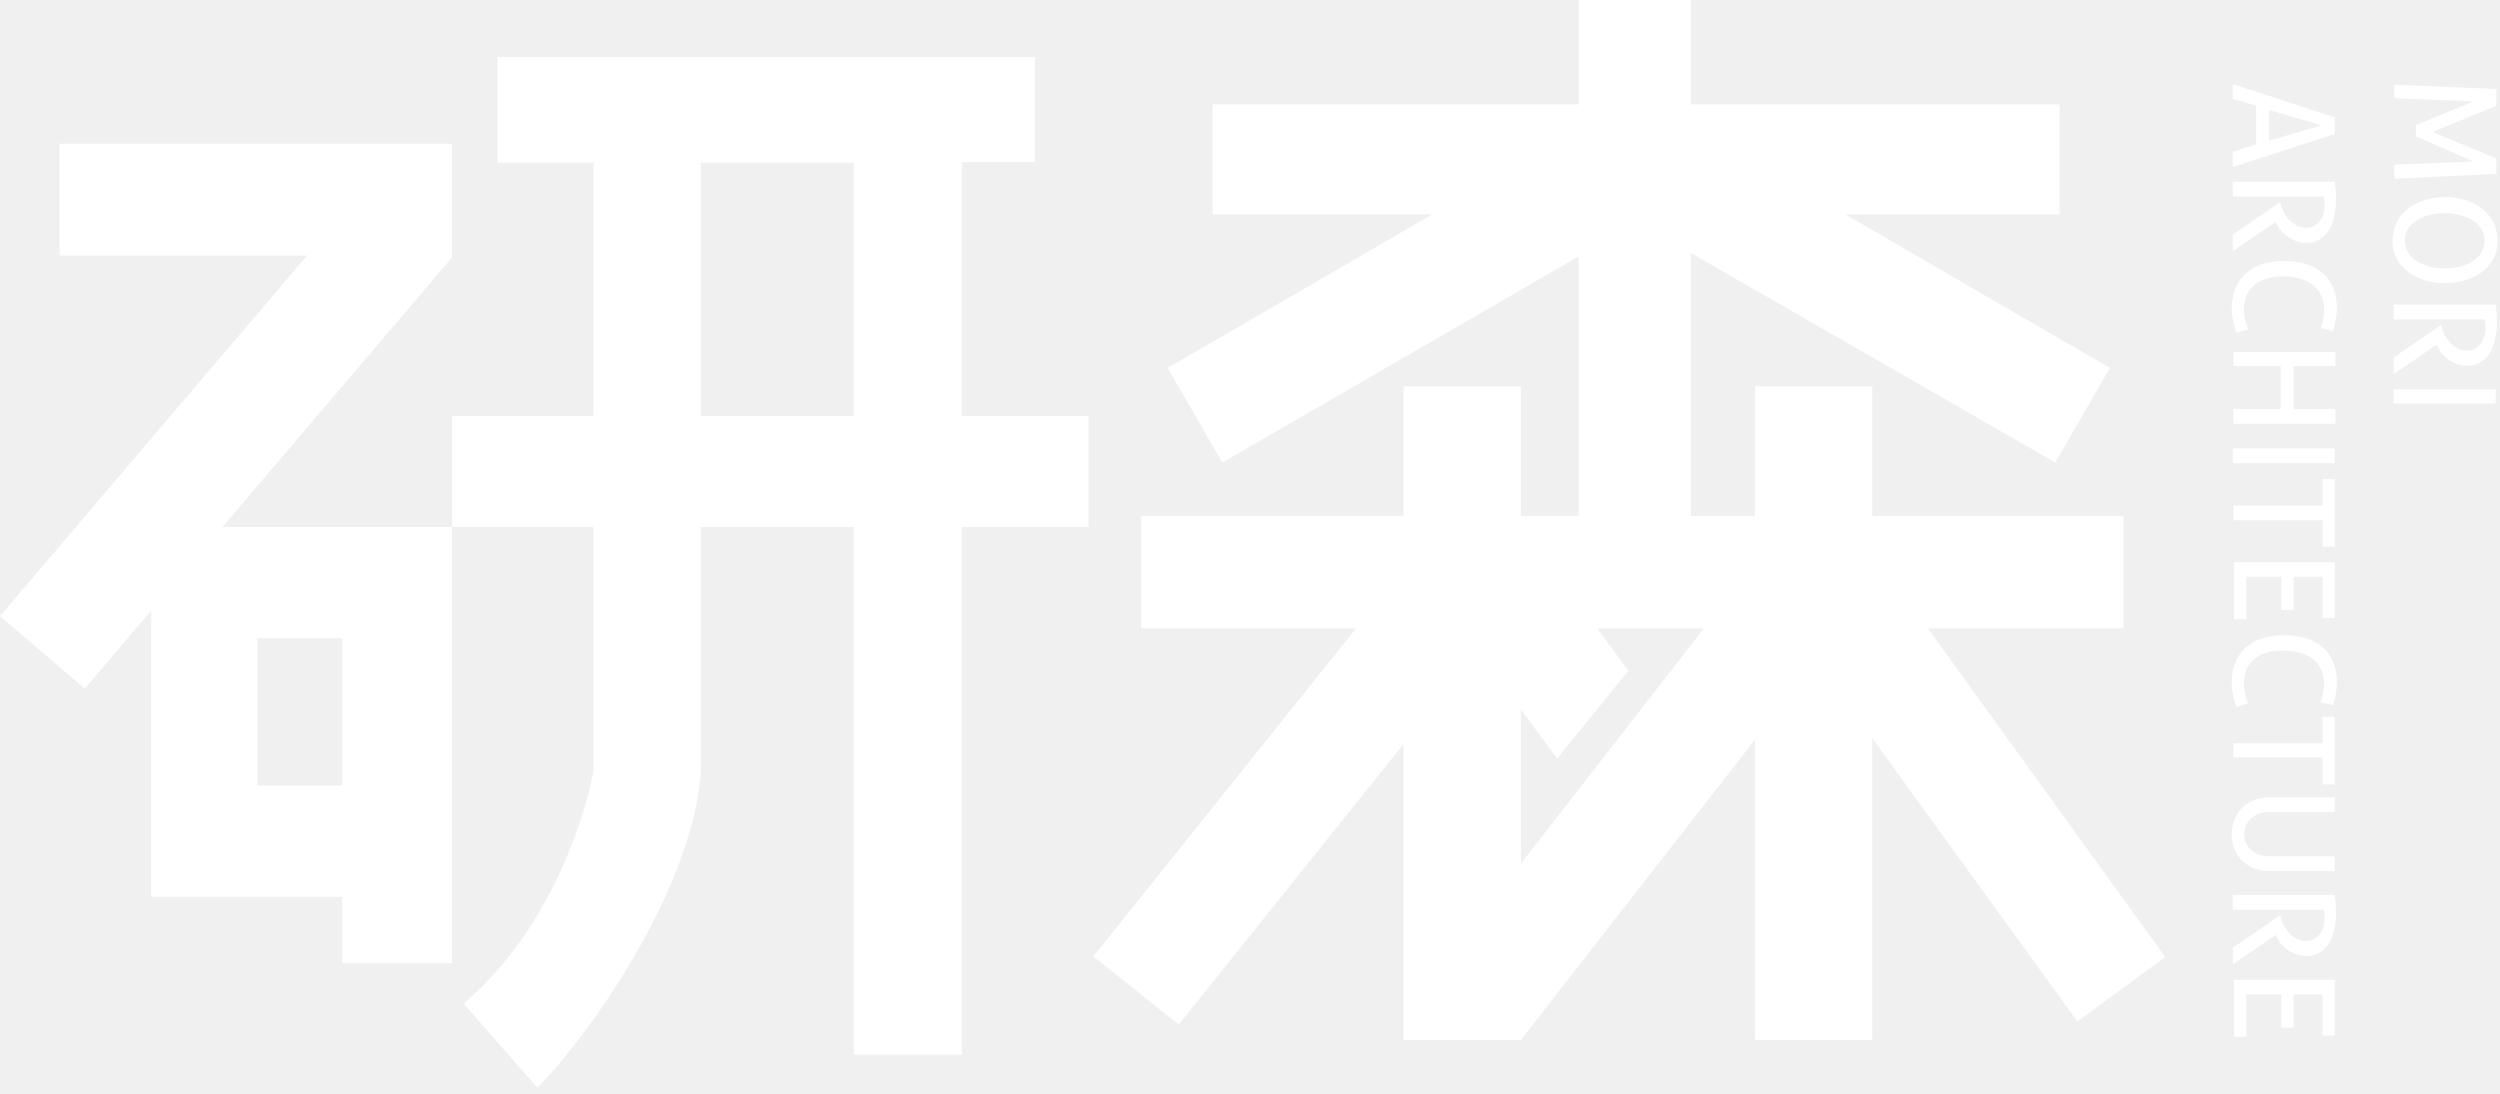
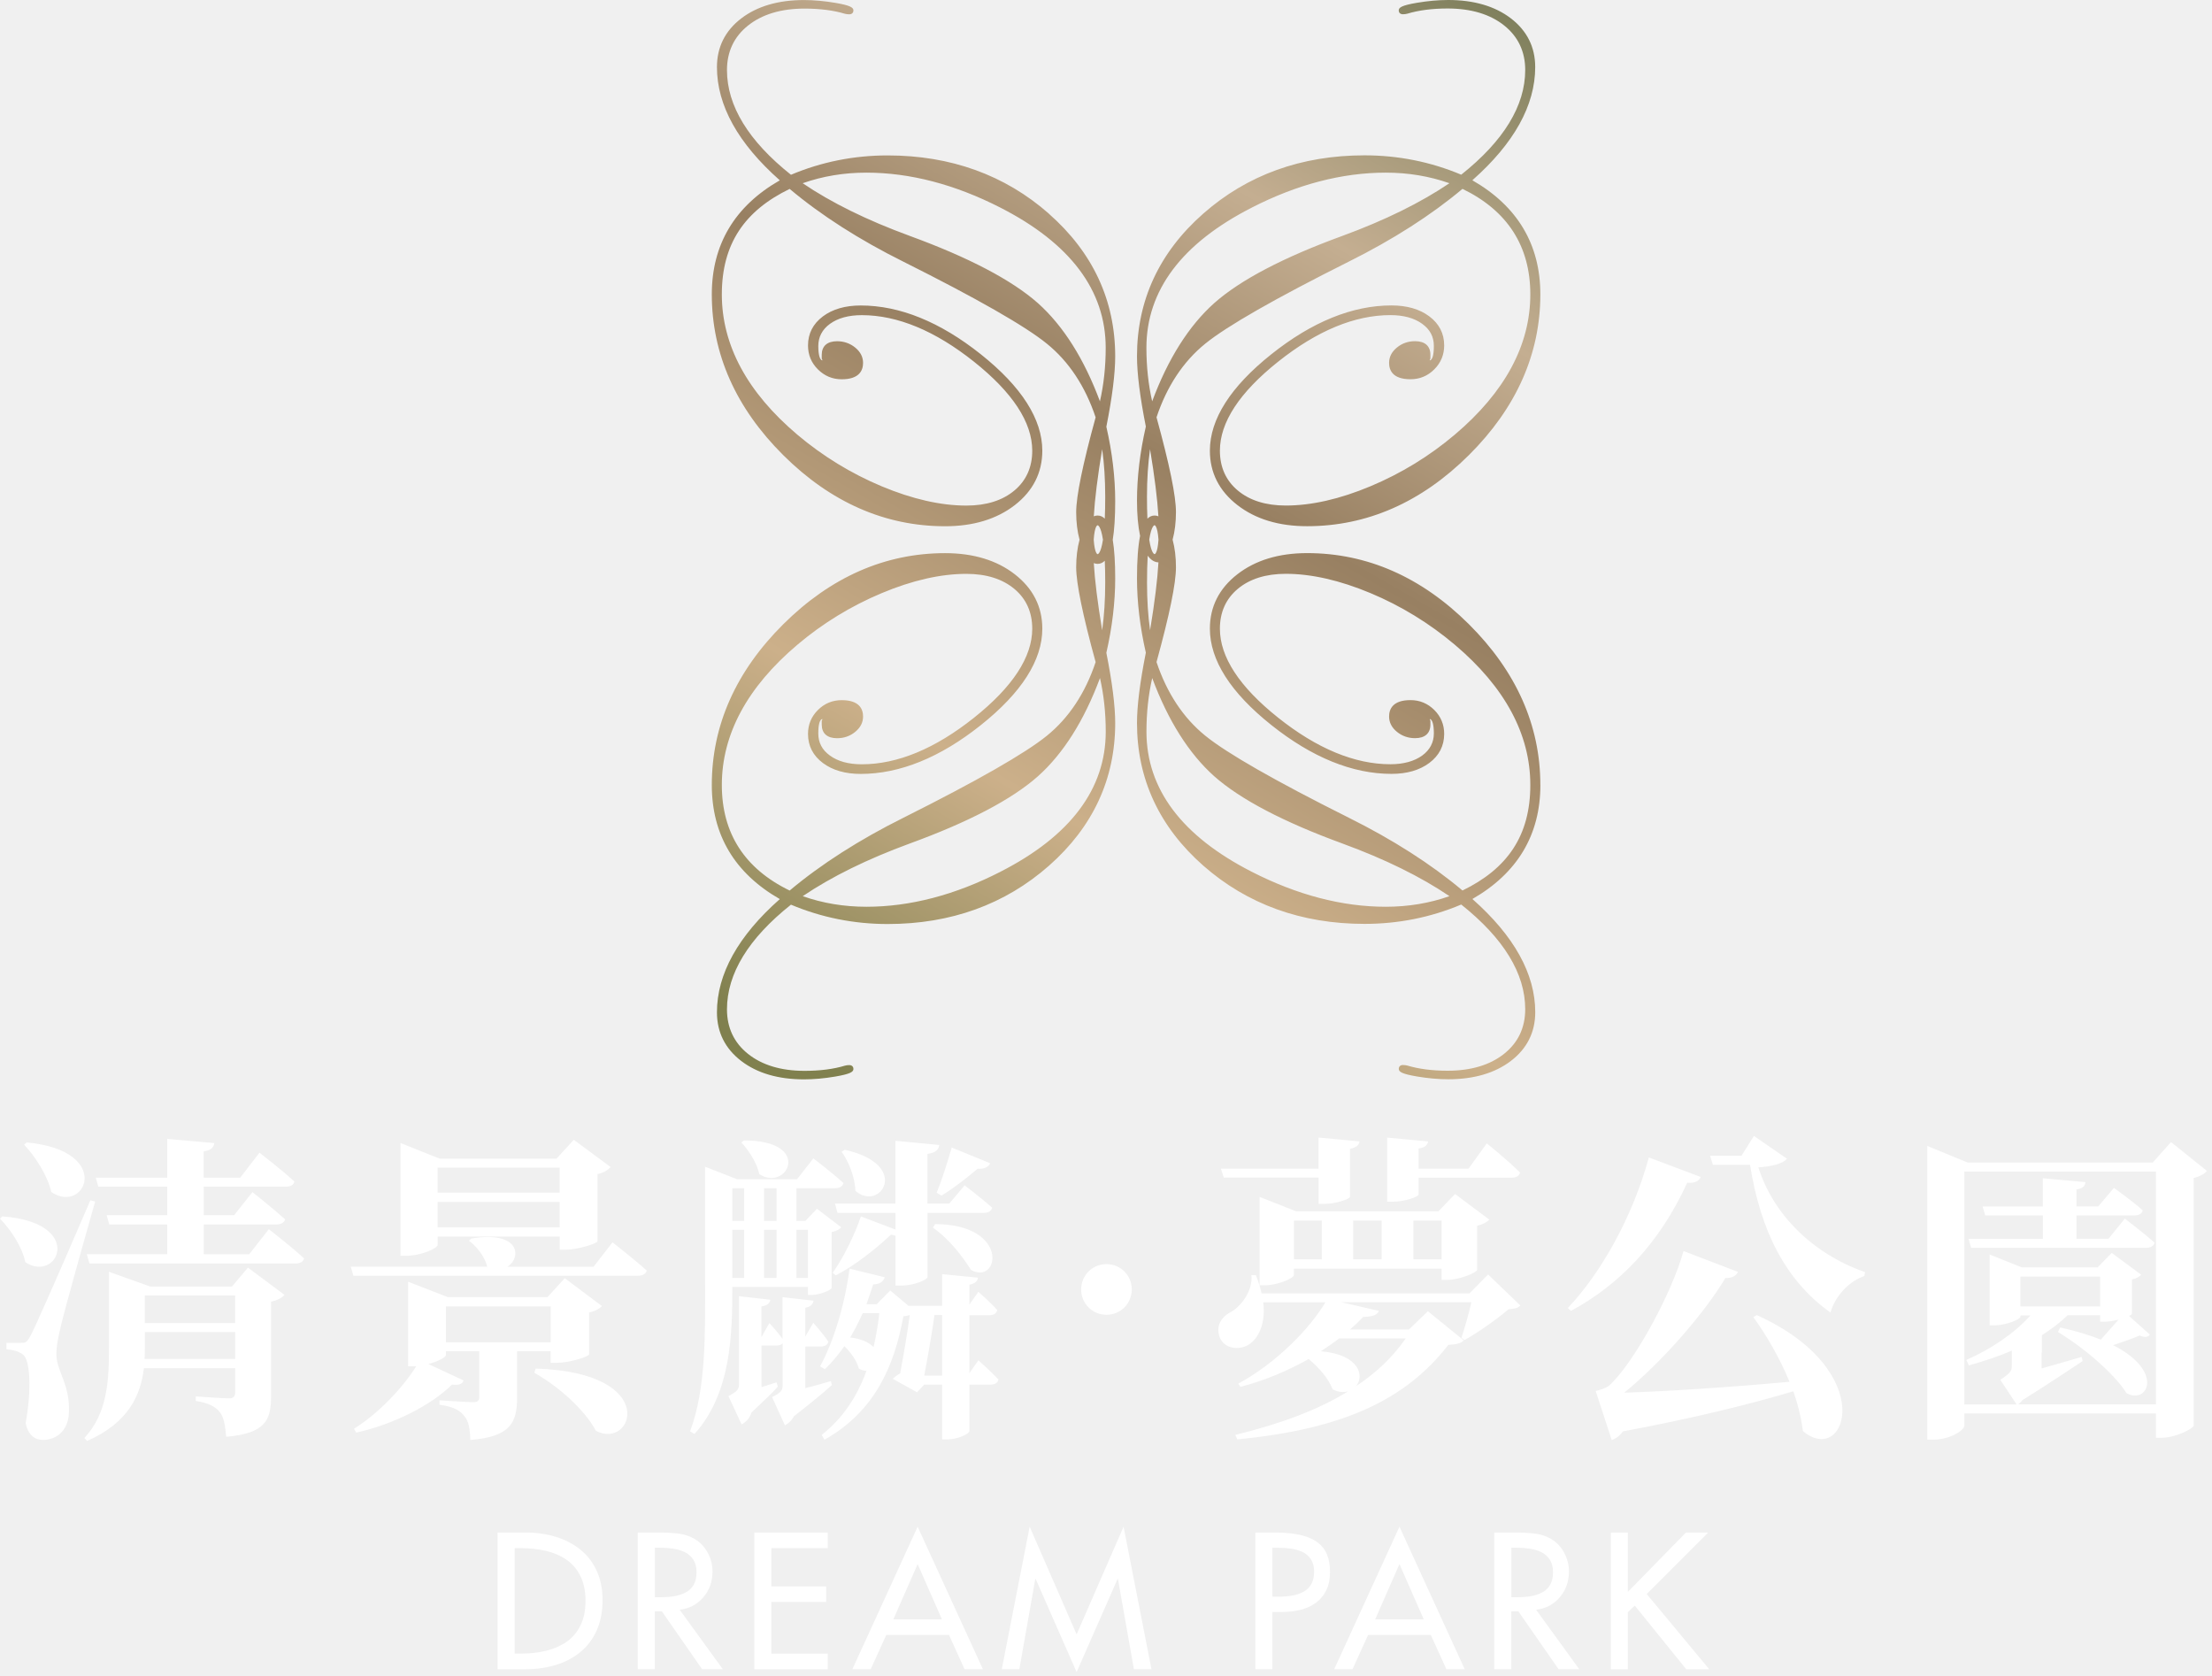
- <svg xmlns="http://www.w3.org/2000/svg" width="407" height="178" viewBox="0 0 407 178" fill="#FFF">
-   <path d="M73.6,41.9v-0.3l0,0V23.4H9.7v18.2H50L0,100.3l13.8,11.8 M55.7,127.9H41.9v-24h13.8 M75.5,163.3L75.5,163.3C75.5,163.4,75.5,163.4,75.5,163.3L75.5,163.3z M73.6,67.7h103.6v18.1c0,0-152.6,0-152.6,0V146h31.1v10.8h17.9 M156.6,171.7H139V26.5h-24.9v99.1c-1.3,19-17.9,42.6-26.6,51.5l-12-13.7c17.2-14.8,21.1-37.8,21.1-37.8V26.5H81V9.3h87.5v17.1h-11.9 M266.8,15.4l-76.7,44.5l8.9,15.4l67.6-39.1l68,39.1l8.9-15.4 M240.6,106l12.9,17.5l11.6-14.3l-23.9-32.4L178,155.7l13.9,11.1 M335.3,34.9V17H197.4v17.9 M345.7,102.3L345.7,102.3V84h-70.4V0H257v84h-71.2v18.3 M304.8,62.9h-19.1v106.4h19.1V62.9z M296.3,78l-48.7,62.6V62.9h0h-19.1v106.4h19.1l48.1-61.7l42.5,58.7l14.3-10.5 M389.8,29.1v-2.3l12.9-0.5l-9.4-4.1v-1.8h-0.1l9.5-3.9L389.8,16v-2.2l16.6,0.7l0,0v2.7L396,21.5l10.4,4.3v2.5 M389.5,39.2c0-9.5,17.1-9.5,17.1,0C406.6,48.4,389.5,48.4,389.5,39.2z M391.5,39.2c0,6,13,6,13,0S391.5,33.2,391.5,39.2z M406.3,49.6c1.7,12.7-7.8,11.3-9.6,6.5l-7,4.8v-2.7h0l7.7-5.3c1.5,6.1,8.3,5.3,7.1-0.9h-14.8v-2.4 M380.1,29.6c1.7,12.7-7.8,11.3-9.6,6.5l-7,4.8v-2.7h0l7.7-5.3c1.5,6.1,8.3,5.3,7.1-0.9h-14.8v-2.4 M380.1,145.7c1.7,12.7-7.8,11.3-9.6,6.5l-7,4.8v-2.7h0l7.7-5.3c1.5,6.1,8.3,5.3,7.1-0.9h-14.8v-2.4 M389.7,65.7v-2.3h16.6v2.3 M363.5,27.2v-2.5l3.8-1.2v-6.3l-3.8-1.1v-2.4l16.6,5.4v2.7 M369.4,17.9v5l8.5-2.5L369.4,17.9z M377.8,53.4c1.6-4.3-0.1-8.4-6.1-8.4c-6.2,0-7.4,4.6-5.7,8.6l-1.9,0.6c-2-5.3-0.3-11.7,7.7-11.7c8.1,0,9.8,6,8,11.4 M377.8,114.3c1.6-4.3-0.1-8.4-6.1-8.4c-6.2,0-7.4,4.6-5.7,8.6l-1.9,0.6c-2-5.3-0.3-11.7,7.7-11.7c8.1,0,9.8,6,8,11.4 M363.6,69v-2.4h7.7v-7h-7.7v-2.3h16.6v2.3h-6.8v7h6.8V69 M363.5,75.4V73h16.6v2.4 M363.6,84.7v-2.4h14.5l0,0V78h2v11h-2v-4.3 M380.1,91.5v9.1h-2v-6.7h-4.7v5.4h-2v-5.4h-5.7v6.9h-2v-9.3 M380.1,159.5v9.1h-2v-6.7h-4.7v5.4h-2v-5.4h-5.7v6.9h-2v-9.3 M363.6,123.3V121h14.5l0,0v-4.3h2v11h-2v-0.1v-4.3 M369.5,141.8c-8.3,0-8.2-12,0-12h10.6v2.4h-10.7c-5.4,0-5.4,7.2,0,7.2h10.7v2.4" />
+ <svg xmlns="http://www.w3.org/2000/svg" width="264" height="200" viewBox="0 0 264 200" fill="none">
+   <path d="M0.271 145.157C10.249 145.886 6.925 153.185 3.023 150.625C2.643 148.752 1.228 146.687 0 145.428L0.265 145.163L0.271 145.157ZM11.357 143.399C10.057 147.946 7.726 156.244 7.268 158.231C6.961 159.491 6.696 160.791 6.732 161.785C6.847 163.809 8.376 165.224 8.225 168.626C8.147 170.577 6.888 171.836 5.088 171.836C4.209 171.836 3.33 171.264 3.064 169.812C3.793 165.796 3.6 162.206 2.721 161.629C2.185 161.249 1.576 161.093 0.77 161.015V160.25H2.45C3.023 160.25 3.179 160.25 3.595 159.485C4.129 158.542 6.526 153.126 10.785 143.238L11.357 143.388V143.399ZM3.179 136.329C13.652 137.322 10.176 145.007 6.123 142.254C5.666 140.231 4.172 137.973 2.872 136.594L3.179 136.329ZM29.598 151.276L33.957 154.527C33.692 154.834 33.156 155.178 32.35 155.328V166.608C32.35 169.438 31.736 171.04 26.996 171.462C26.882 170.161 26.731 169.131 26.231 168.517C25.732 167.903 25.009 167.445 23.365 167.18V166.644C23.365 166.644 26.616 166.873 27.34 166.873C27.875 166.873 28.068 166.608 28.068 166.145V163.278H17.174C16.794 166.488 15.337 169.776 10.405 171.956L10.062 171.613C12.85 168.631 13.007 164.693 13.007 160.755V151.77L17.939 153.528H27.688L29.598 151.27V151.276ZM32.079 146.687C32.079 146.687 34.717 148.711 36.283 150.167C36.205 150.589 35.789 150.781 35.253 150.781H10.671L10.364 149.673H19.957V146.12H13.038L12.731 145.012H19.957V141.609H11.737L11.43 140.537H19.957V135.912L25.576 136.407C25.498 136.906 25.269 137.249 24.312 137.4V140.537H28.672L30.966 137.556C30.966 137.556 33.603 139.58 35.133 140.995C35.055 141.417 34.675 141.609 34.103 141.609H24.317V145.012H27.948L30.128 142.26C30.128 142.26 32.537 144.169 34.03 145.511C33.916 145.933 33.494 146.125 32.958 146.125H24.317V149.678H29.743L32.074 146.697L32.079 146.687ZM28.068 162.17V158.96H17.288V160.718C17.288 161.218 17.288 161.676 17.252 162.17H28.073H28.068ZM17.283 154.6V157.888H28.063V154.6H17.283ZM73.102 148.258C73.102 148.258 75.661 150.245 77.191 151.624C77.076 152.046 76.691 152.238 76.119 152.238H42.172L41.865 151.166H58.149C57.884 149.98 56.849 148.68 55.969 148.071L56.235 147.805C62.124 146.812 62.275 150.1 60.553 151.172H70.838L73.091 148.269L73.102 148.258ZM61.713 161.254V166.795C61.713 169.698 60.985 171.456 56.131 171.841C56.094 170.541 55.938 169.547 55.402 168.975C54.981 168.403 54.258 167.867 52.458 167.638V167.102C52.458 167.102 55.746 167.331 56.511 167.331C57.046 167.331 57.197 167.102 57.197 166.717V161.249H53.222V161.707C53.222 161.972 52.265 162.472 51.121 162.779L55.324 164.73C55.21 165.109 54.867 165.343 53.946 165.229C51.537 167.638 47.026 169.969 42.516 170.962L42.25 170.504C45.231 168.631 48.098 165.572 49.669 163.049H48.712V152.956L53.451 154.793H65.339L67.405 152.535L71.837 155.859C71.608 156.124 71.073 156.473 70.308 156.624V161.634C70.271 161.899 67.935 162.628 66.52 162.628H65.719V161.249H61.708L61.713 161.254ZM52.229 148.56C52.229 148.981 50.241 149.861 48.447 149.861H47.796V136.401L52.499 138.274H66.416L68.482 136.016L72.878 139.268C72.612 139.575 72.113 139.955 71.312 140.111V148.138C71.275 148.367 69.017 149.132 67.566 149.132H66.801V147.566H52.234V148.56H52.229ZM52.229 139.346V142.327H66.796V139.346H52.229ZM66.796 146.458V143.441H52.229V146.458H66.796ZM53.222 160.182H65.724V155.901H53.222V160.182ZM63.929 163.32C78.954 163.777 75.516 173.106 71.114 170.738C70.198 168.944 67.519 165.957 63.773 163.819L63.924 163.32H63.929ZM87.403 153.57C87.403 159.303 87.253 166.264 82.893 171.118L82.357 170.811C84.308 165.65 84.152 158.96 84.152 152.805V139.232L87.976 140.725H95.124L97.075 138.238C97.075 138.238 99.291 139.918 100.67 141.183C100.556 141.604 100.176 141.797 99.64 141.797H95.051V145.698H96.123L97.502 144.247L100.405 146.463C100.212 146.692 99.791 146.921 99.26 147.035V153.69C99.224 153.955 97.809 154.532 96.888 154.532H96.43V153.575H87.409L87.403 153.57ZM99.297 165.271C98.532 165.999 96.659 167.528 94.749 169.016C94.484 169.552 94.021 169.932 93.678 170.088L92.148 166.722C93.22 166.186 93.407 165.921 93.407 165.271V160.302C93.256 160.495 92.986 160.567 92.642 160.567H90.884V165.536C91.456 165.343 92.07 165.156 92.679 164.964L92.83 165.463C92.372 166.035 91.035 167.3 89.693 168.559C89.464 169.323 88.928 169.781 88.506 169.974L86.94 166.608C88.012 166.035 88.2 165.806 88.2 165.156V154.683L91.945 155.105C91.867 155.526 91.602 155.791 90.874 155.906V159.501H90.91L91.826 157.893C91.826 157.893 92.783 158.923 93.392 159.766V154.798L97.101 155.219C97.023 155.641 96.758 155.948 96.107 156.062V159.501L97.065 157.857C97.065 157.857 98.251 159.158 98.859 160.115C98.781 160.5 98.438 160.687 97.944 160.687H96.107V165.656C97.065 165.427 98.131 165.12 99.166 164.813L99.281 165.271H99.297ZM87.403 141.797V145.698H88.819V141.797H87.403ZM87.403 152.498H88.819V146.765H87.403V152.498ZM88.782 136.1C97.08 136.063 93.98 142.291 90.619 140.116C90.353 138.779 89.318 137.213 88.48 136.334L88.787 136.105L88.782 136.1ZM92.679 141.797H91.186V145.698H92.679V141.797ZM91.191 152.498H92.684V146.765H91.191V152.498ZM95.051 146.765V152.498H96.425V146.765H95.051ZM116.767 162.326C116.767 162.326 118.26 163.663 119.176 164.62C119.061 165.042 118.718 165.234 118.218 165.234H115.695V170.78C115.695 171.123 114.244 171.774 113.094 171.774H112.443V165.234H110.3L109.457 166.15L106.554 164.542C106.783 164.313 107.09 164.084 107.433 163.892C107.813 161.868 108.349 158.767 108.578 156.936C108.349 157.014 108.12 157.05 107.813 157.087C106.783 162.82 104.489 168.403 98.407 171.805L98.064 171.233C100.665 169.209 102.345 166.53 103.417 163.585C103.152 163.585 102.803 163.507 102.501 163.32C102.272 162.404 101.586 161.447 100.779 160.645C100.051 161.676 99.286 162.596 98.448 163.398L97.876 163.054C99.484 160.11 100.821 155.75 101.393 151.395L105.597 152.425C105.446 152.883 105.061 153.268 104.218 153.268C103.953 154.069 103.682 154.876 103.417 155.641H104.64L106.247 153.997L108.427 155.833H112.443V152.051L116.725 152.472C116.647 152.894 116.418 153.159 115.695 153.315V155.687L116.767 154.158C116.767 154.158 118.182 155.38 119.025 156.338C118.91 156.759 118.603 156.952 118.067 156.952H115.695V163.871L116.767 162.342V162.326ZM106.866 143.628V136.136L112.105 136.636C112.027 137.171 111.72 137.551 110.69 137.707V143.633H113.292L115.128 141.453C115.128 141.453 117.152 142.983 118.416 144.127C118.302 144.549 117.922 144.741 117.422 144.741H110.695V152.389C110.695 152.732 109.015 153.419 107.558 153.419H106.872V147.457C106.721 147.421 106.528 147.379 106.336 147.342C104.614 148.95 102.168 150.937 99.76 152.196L99.38 151.89C100.602 150.209 102.018 147.342 102.746 145.163L106.877 146.729V144.741H99.957L99.65 143.633H106.877L106.866 143.628ZM100.821 137.208C108.849 139.003 105.025 144.7 102.085 142.103C102.049 140.496 101.284 138.587 100.441 137.442L100.821 137.213V137.208ZM102.964 156.707C102.507 157.737 102.007 158.695 101.471 159.61C102.85 159.761 103.729 160.224 104.26 160.755C104.567 159.418 104.796 158.081 104.947 156.702H102.959L102.964 156.707ZM112.443 164.157V156.931H111.528C111.263 158.882 110.727 161.977 110.305 164.157H112.449H112.443ZM111.606 146.078C120.591 146.115 119.254 153.419 115.888 151.546C114.894 149.98 113.328 147.878 111.341 146.5L111.606 146.078ZM111.793 142.332C112.329 141.032 113.016 138.93 113.588 136.942L118.177 138.815C117.984 139.237 117.49 139.544 116.684 139.466C115.347 140.61 113.703 141.875 112.365 142.676L111.793 142.332ZM132.057 150.854C133.738 150.854 135.075 152.191 135.075 153.877C135.075 155.563 133.738 156.9 132.057 156.9C130.377 156.9 129.035 155.563 129.035 153.877C129.035 152.191 130.372 150.854 132.057 150.854ZM181.456 155.786C181.149 156.13 180.805 156.166 180.041 156.244C178.704 157.389 176.446 158.996 174.802 159.912L174.422 159.647C174.802 158.502 175.301 156.78 175.608 155.401H160.089L164.563 156.431C164.412 156.889 163.913 157.118 162.69 157.16C162.232 157.654 161.696 158.153 161.124 158.653H168.158L170.416 156.473L174.698 159.954C174.391 160.297 173.818 160.448 172.861 160.489C167.815 166.987 160.396 170.546 147.665 171.769L147.436 171.233C152.748 169.932 157.264 168.288 160.895 166.035C160.359 166.186 159.751 166.15 159.059 165.806C158.559 164.506 157.378 163.169 156.192 162.175C153.747 163.554 150.995 164.735 148.05 165.499L147.785 165.12C152.295 162.674 156.27 158.622 158.185 155.412H150.766C151.073 157.899 150.23 159.693 149.044 160.458C147.821 161.223 145.985 160.916 145.527 159.464C145.105 158.086 145.87 157.056 147.056 156.483C148.201 155.755 149.543 153.997 149.351 152.165H149.887C150.193 152.93 150.422 153.658 150.573 154.345H175.384L177.601 152.087L181.461 155.797L181.456 155.786ZM145.709 139.461H157.368V135.751L162.263 136.209C162.185 136.63 161.92 136.937 161.119 137.088V142.821C161.119 143.087 159.438 143.664 158.06 143.664H157.373V140.527H146.057L145.714 139.455L145.709 139.461ZM173.657 142.483L177.746 145.542C177.517 145.808 177.018 146.115 176.295 146.271V151.546C176.258 151.853 174.193 152.732 172.778 152.732H172.05V151.395H154.423V152.16C154.423 152.503 152.587 153.383 150.906 153.383H150.334V142.832L154.694 144.554H171.67L173.657 142.488V142.483ZM154.428 150.282H157.753V145.657H154.428V150.282ZM159.818 159.725C159.132 160.26 158.403 160.755 157.638 161.254C162.227 161.634 162.877 164.199 161.842 165.421C164.214 163.855 166.202 161.983 167.768 159.725H159.818ZM161.499 145.657V150.282H164.901V145.657H161.499ZM169.297 142.561C169.297 142.827 167.617 143.404 166.238 143.404H165.552V135.756L170.447 136.214C170.369 136.599 170.14 136.942 169.303 137.057V139.466H175.265L177.445 136.443C177.445 136.443 180.004 138.508 181.419 139.924C181.305 140.345 180.962 140.537 180.426 140.537H169.303V142.561H169.297ZM168.683 145.657V150.282H172.05V145.657H168.683ZM202.979 140.459C202.786 140.917 202.292 141.224 201.371 141.146C198.005 148.451 193.266 153.305 187.496 156.437L187.116 156.093C190.977 152.04 194.837 145.313 196.788 138.123L202.979 140.454V140.459ZM209.669 156.936C224.388 163.59 220.335 175.135 215.174 170.775C214.981 169.245 214.602 167.638 214.029 166.035C209.019 167.528 202.141 169.245 193.692 170.817C193.313 171.352 192.849 171.696 192.355 171.847L190.446 165.999C190.446 165.999 191.59 165.734 192.053 165.349C195.071 162.596 199.623 154.111 200.924 149.293L207.422 151.78C207.229 152.202 206.772 152.545 205.929 152.509C203.369 156.79 198.245 162.638 193.848 166.197C198.666 166.046 206.08 165.583 213.577 164.896C212.432 162.107 210.861 159.392 209.258 157.175L209.68 156.946L209.669 156.936ZM213.264 138.28C212.765 138.893 211.428 139.195 209.862 139.31C211.584 144.778 216.167 149.554 222.593 151.811L222.515 152.269C220.564 152.956 218.998 154.756 218.462 156.629C213.072 152.805 210.091 146.807 208.868 139.003H204.436L204.092 137.931H207.838L209.331 135.559L213.27 138.274L213.264 138.28ZM263.386 139.731C263.121 140.074 262.585 140.381 261.82 140.574V170.125C261.784 170.468 259.677 171.576 257.996 171.576H257.31V168.668H234.449V170.119C234.449 170.692 232.691 171.8 230.782 171.8H230.017V136.745L234.834 138.732H256.93L259.11 136.287L263.391 139.726L263.386 139.731ZM257.31 167.601V139.809H234.449V167.601H240.682L238.731 164.657C239.917 163.892 240.11 163.585 240.11 162.976V161.181C238.502 161.868 236.785 162.44 234.985 162.94L234.678 162.289C237.737 160.952 240.49 159.038 242.326 156.978H241.14V157.129C241.14 157.435 239.459 158.159 238.003 158.159H237.467V149.71L241.291 151.239H250.354L252.034 149.517L255.551 152.118C255.359 152.347 254.979 152.576 254.443 152.691V156.78C254.443 156.858 254.292 156.931 254.1 157.045L256.586 159.262C256.357 159.569 256.014 159.647 255.364 159.376C254.563 159.719 253.376 160.141 252.19 160.521C258.381 163.658 256.321 167.633 253.798 166.254C252.69 164.459 249.594 161.4 245.614 158.949L245.879 158.414C247.789 158.835 249.396 159.329 250.733 159.865C251.42 159.1 252.185 158.221 252.835 157.493C252.299 157.607 251.764 157.722 251.306 157.722H250.655V156.957H246.759C245.879 157.836 244.849 158.601 243.7 159.329V161.395H243.663V163.304C245.115 162.883 246.8 162.425 248.444 161.925L248.559 162.425C247.185 163.34 244.313 165.255 241.374 167.086C241.223 167.315 241.031 167.466 240.875 167.586H257.315L257.31 167.601ZM253.6 145.428C253.6 145.428 255.816 147.108 257.153 148.295C257.039 148.716 256.654 148.908 256.123 148.908H235.251L234.944 147.837H243.814V145.048H236.931L236.624 143.976H243.809V140.61L248.892 141.068C248.855 141.526 248.585 141.833 247.82 141.947V143.971H250.421L252.294 141.755C252.294 141.755 254.438 143.284 255.733 144.429C255.655 144.85 255.275 145.043 254.739 145.043H247.82V147.832H251.644L253.595 145.423L253.6 145.428ZM250.655 152.347H241.135V155.901H250.655V152.347Z" fill="white" />
+   <path d="M125.185 25.498C119.946 20.888 113.468 18.547 105.94 18.547C101.913 18.547 98.032 19.322 94.401 20.857C89.334 16.825 86.764 12.627 86.764 8.366C86.764 6.17 87.606 4.386 89.271 3.054C90.957 1.706 93.23 1.025 96.024 1.025C97.856 1.025 99.479 1.233 100.842 1.644C101.003 1.686 101.175 1.706 101.362 1.706C101.705 1.706 101.856 1.478 101.856 1.254C101.856 0.9 101.508 0.65 99.682 0.338C98.381 0.12 97.127 0.005 95.951 0.005C92.887 0.005 90.369 0.744 88.47 2.195C86.545 3.668 85.567 5.624 85.567 8.007C85.567 12.575 88.09 17.116 93.069 21.518C87.684 24.603 84.953 29.181 84.953 35.133C84.953 42.235 87.825 48.691 93.485 54.32C99.146 59.949 105.644 62.8 112.797 62.8C116.158 62.8 118.957 61.952 121.116 60.277C123.296 58.586 124.399 56.401 124.399 53.784C124.399 50.028 121.928 46.152 117.058 42.276C112.209 38.416 107.387 36.455 102.725 36.455C100.889 36.455 99.369 36.892 98.215 37.755C97.034 38.64 96.435 39.805 96.435 41.225C96.435 42.339 96.831 43.301 97.616 44.081C98.402 44.862 99.354 45.263 100.457 45.263C102.564 45.263 103.006 44.196 103.006 43.306C103.006 42.599 102.689 41.98 102.059 41.47C101.45 40.976 100.722 40.721 99.905 40.721C98.724 40.721 98.074 41.298 98.074 42.349V42.817L98.121 42.89C98.142 42.921 98.147 42.973 98.147 43.01C97.84 42.958 97.663 42.333 97.663 41.288C97.663 40.242 98.116 39.326 99.052 38.65C100.004 37.958 101.284 37.609 102.855 37.609C107.111 37.609 111.616 39.477 116.247 43.166C120.861 46.839 123.197 50.408 123.197 53.784C123.197 55.746 122.485 57.343 121.075 58.529C119.649 59.726 117.719 60.334 115.331 60.334C112.277 60.334 108.88 59.559 105.233 58.035C101.575 56.505 98.188 54.429 95.166 51.875C89.183 46.818 86.15 41.184 86.15 35.138C86.15 29.093 88.876 25.149 94.245 22.543C97.991 25.69 102.559 28.614 107.834 31.236C116.595 35.622 122.354 38.91 124.951 41.022C127.573 43.15 129.524 46.1 130.762 49.804C129.222 55.407 128.441 59.216 128.441 61.12C128.441 62.317 128.577 63.425 128.842 64.408C128.577 65.391 128.441 66.499 128.441 67.696C128.441 69.6 129.222 73.403 130.762 79.012C129.529 82.711 127.573 85.666 124.951 87.794C122.354 89.901 116.595 93.194 107.834 97.58C102.559 100.207 97.991 103.131 94.245 106.273C88.871 103.667 86.15 99.432 86.15 93.678C86.15 87.632 89.183 82.003 95.166 76.941C98.188 74.381 101.581 72.311 105.233 70.781C108.88 69.252 112.277 68.482 115.331 68.482C117.719 68.482 119.649 69.09 121.075 70.287C122.485 71.473 123.197 73.065 123.197 75.032C123.197 78.403 120.861 81.977 116.247 85.65C111.616 89.339 107.111 91.207 102.855 91.207C101.279 91.207 99.999 90.858 99.052 90.166C98.116 89.49 97.663 88.626 97.663 87.528C97.663 86.431 97.835 85.864 98.147 85.801C98.147 85.858 98.136 85.9 98.121 85.926L98.074 85.999V86.467C98.074 87.518 98.724 88.095 99.905 88.095C100.722 88.095 101.45 87.846 102.059 87.346C102.689 86.836 103.006 86.217 103.006 85.51C103.006 84.615 102.564 83.553 100.457 83.553C99.354 83.553 98.397 83.949 97.616 84.729C96.831 85.51 96.435 86.472 96.435 87.585C96.435 89.006 97.034 90.176 98.215 91.056C99.369 91.919 100.883 92.356 102.725 92.356C107.387 92.356 112.209 90.4 117.058 86.535C121.928 82.659 124.399 78.783 124.399 75.026C124.399 72.41 123.296 70.225 121.116 68.534C118.962 66.858 116.163 66.01 112.797 66.01C105.644 66.01 99.151 68.861 93.485 74.491C87.825 80.12 84.953 86.571 84.953 93.678C84.953 99.629 87.684 104.208 93.069 107.293C88.09 111.694 85.567 116.236 85.567 120.804C85.567 123.187 86.545 125.138 88.47 126.615C90.374 128.072 92.892 128.806 95.951 128.806C97.127 128.806 98.381 128.696 99.682 128.473C101.508 128.16 101.856 127.911 101.856 127.557C101.856 127.333 101.705 127.104 101.362 127.104C101.175 127.104 101.003 127.125 100.837 127.172C99.479 127.583 97.861 127.791 96.024 127.791C93.23 127.791 90.957 127.11 89.271 125.762C87.606 124.43 86.764 122.646 86.764 120.45C86.764 116.189 89.334 111.986 94.401 107.959C98.032 109.488 101.913 110.269 105.94 110.269C113.474 110.269 119.946 107.933 125.185 103.318C130.434 98.698 133.098 92.97 133.098 86.295C133.098 84.256 132.744 81.436 132.042 77.903C132.744 74.834 133.098 71.853 133.098 69.038C133.098 67.134 132.999 65.579 132.806 64.413C132.999 63.243 133.098 61.687 133.098 59.788C133.098 56.974 132.744 53.992 132.042 50.923C132.744 47.39 133.098 44.571 133.098 42.531C133.098 35.856 130.434 30.128 125.185 25.508V25.498ZM119.415 104.026C113.999 106.804 108.609 108.209 103.407 108.209C100.727 108.209 98.173 107.782 95.806 106.944C99.219 104.634 103.5 102.522 108.542 100.675C115.601 98.105 120.768 95.4 123.884 92.632C126.907 89.927 129.394 85.988 131.282 80.916C131.74 82.934 131.969 85.078 131.969 87.31C131.969 94.151 127.744 99.775 119.41 104.026H119.415ZM108.542 28.136C103.495 26.289 99.213 24.182 95.8 21.866C98.168 21.029 100.722 20.602 103.401 20.602C108.609 20.602 113.994 22.012 119.41 24.785C127.739 29.036 131.964 34.66 131.964 41.501C131.964 43.733 131.735 45.876 131.277 47.895C129.388 42.822 126.902 38.884 123.879 36.179C120.757 33.416 115.596 30.711 108.536 28.136H108.542ZM130.996 66.135C130.996 66.135 130.653 66.115 130.533 64.408C130.647 62.696 130.991 62.681 130.996 62.681C131.012 62.681 131.376 62.702 131.636 64.408C131.376 66.12 131.012 66.135 130.996 66.135ZM130.543 67.197C130.689 67.259 130.84 67.29 130.996 67.29C131.319 67.29 131.605 67.165 131.854 66.916C131.891 67.701 131.906 68.586 131.906 69.553C131.906 71.582 131.782 73.476 131.542 75.214C130.996 71.936 130.663 69.246 130.543 67.197ZM131.854 61.895C131.605 61.645 131.319 61.521 130.996 61.521C130.84 61.521 130.689 61.552 130.543 61.614C130.663 59.564 130.996 56.875 131.542 53.597C131.787 55.33 131.906 57.228 131.906 59.258C131.906 60.23 131.891 61.115 131.854 61.895ZM183.839 93.673C183.839 86.571 180.967 80.115 175.306 74.485C169.646 68.856 163.148 66.005 156 66.005C152.639 66.005 149.84 66.853 147.681 68.528C145.501 70.219 144.398 72.404 144.398 75.021C144.398 78.778 146.869 82.653 151.739 86.529C156.587 90.39 161.41 92.351 166.072 92.351C167.908 92.351 169.427 91.914 170.582 91.05C171.763 90.166 172.362 89.001 172.362 87.58C172.362 86.467 171.966 85.504 171.181 84.724C170.395 83.944 169.443 83.548 168.34 83.548C166.233 83.548 165.786 84.615 165.786 85.504C165.786 86.212 166.103 86.831 166.733 87.341C167.341 87.835 168.07 88.09 168.886 88.09C170.067 88.09 170.718 87.513 170.718 86.462V85.993L170.671 85.921C170.671 85.921 170.645 85.853 170.645 85.801C170.952 85.853 171.129 86.477 171.129 87.523C171.129 88.569 170.676 89.484 169.74 90.161C168.788 90.848 167.508 91.201 165.937 91.201C161.681 91.201 157.175 89.334 152.545 85.645C147.93 81.972 145.594 78.403 145.594 75.026C145.594 73.065 146.307 71.468 147.717 70.282C149.143 69.085 151.073 68.476 153.461 68.476C156.515 68.476 159.912 69.252 163.559 70.776C167.216 72.305 170.603 74.381 173.626 76.936C179.609 81.993 182.642 87.627 182.642 93.673C182.642 99.718 179.916 103.662 174.547 106.268C170.801 103.12 166.233 100.197 160.958 97.575C152.196 93.189 146.437 89.901 143.841 87.788C141.219 85.661 139.268 82.706 138.03 79.007C139.591 73.325 140.35 69.621 140.35 67.691C140.35 66.494 140.215 65.386 139.95 64.403C140.215 63.419 140.35 62.311 140.35 61.115C140.35 59.185 139.591 55.486 138.03 49.799C139.263 46.1 141.219 43.145 143.841 41.017C146.437 38.91 152.196 35.617 160.958 31.231C166.233 28.604 170.801 25.68 174.547 22.538C179.921 25.144 182.642 29.379 182.642 35.133C182.642 41.178 179.609 46.808 173.626 51.87C170.603 54.429 167.216 56.5 163.559 58.03C159.912 59.559 156.515 60.329 153.461 60.329C151.073 60.329 149.143 59.721 147.717 58.524C146.307 57.338 145.594 55.74 145.594 53.779C145.594 50.408 147.93 46.834 152.545 43.161C157.175 39.472 161.681 37.604 165.937 37.604C167.513 37.604 168.793 37.953 169.74 38.645C170.676 39.321 171.129 40.185 171.129 41.282C171.129 42.38 170.957 42.947 170.645 43.01C170.645 42.968 170.645 42.916 170.671 42.885L170.718 42.812V42.344C170.718 41.293 170.067 40.715 168.886 40.715C168.07 40.715 167.341 40.965 166.733 41.465C166.103 41.974 165.786 42.594 165.786 43.301C165.786 44.196 166.228 45.257 168.34 45.257C169.443 45.257 170.4 44.862 171.181 44.076C171.966 43.296 172.362 42.333 172.362 41.22C172.362 39.8 171.763 38.629 170.582 37.75C169.427 36.886 167.914 36.449 166.072 36.449C161.41 36.449 156.587 38.406 151.739 42.271C146.869 46.147 144.398 50.023 144.398 53.779C144.398 56.396 145.501 58.581 147.681 60.272C149.835 61.947 152.634 62.795 156 62.795C163.153 62.795 169.646 59.944 175.306 54.315C180.967 48.686 183.839 42.235 183.839 35.128C183.839 29.176 181.107 24.598 175.723 21.513C180.701 17.111 183.225 12.569 183.225 8.002C183.225 5.619 182.247 3.668 180.322 2.19C178.418 0.734 175.899 0 172.84 0C171.665 0 170.411 0.114 169.11 0.333C167.284 0.645 166.935 0.895 166.935 1.249C166.935 1.472 167.086 1.701 167.43 1.701C167.617 1.701 167.789 1.68 167.96 1.634C169.318 1.223 170.936 1.014 172.773 1.014C175.567 1.014 177.84 1.696 179.526 3.044C181.191 4.375 182.033 6.16 182.033 8.355C182.033 12.616 179.463 16.82 174.396 20.847C170.765 19.317 166.889 18.537 162.857 18.537C155.323 18.537 148.851 20.873 143.612 25.488C138.363 30.107 135.699 35.835 135.699 42.51C135.699 44.55 136.053 47.37 136.755 50.902C136.053 53.972 135.699 56.953 135.699 59.767C135.699 61.391 135.824 62.8 136.068 63.955C135.824 65.162 135.699 66.869 135.699 69.023C135.699 71.837 136.053 74.818 136.755 77.888C136.053 81.421 135.699 84.24 135.699 86.28C135.699 92.955 138.363 98.683 143.612 103.303C148.851 107.912 155.328 110.253 162.857 110.253C166.883 110.253 170.765 109.478 174.396 107.943C179.463 111.975 182.033 116.174 182.033 120.435C182.033 122.63 181.191 124.415 179.526 125.747C177.84 127.094 175.567 127.776 172.773 127.776C170.941 127.776 169.318 127.567 167.955 127.156C167.794 127.115 167.622 127.094 167.435 127.094C167.092 127.094 166.941 127.323 166.941 127.547C166.941 127.9 167.289 128.15 169.115 128.462C170.416 128.681 171.67 128.795 172.846 128.795C175.91 128.795 178.428 128.056 180.327 126.605C182.252 125.133 183.23 123.176 183.23 120.794C183.23 116.226 180.707 111.679 175.728 107.283C181.112 104.197 183.844 99.619 183.844 93.667L183.839 93.673ZM149.377 24.785C154.793 22.007 160.182 20.602 165.385 20.602C168.064 20.602 170.619 21.029 172.986 21.866C169.573 24.176 165.291 26.289 160.25 28.136C153.19 30.706 148.024 33.411 144.908 36.179C141.885 38.884 139.398 42.822 137.51 47.895C137.052 45.876 136.823 43.728 136.823 41.501C136.823 34.66 141.047 29.036 149.382 24.785H149.377ZM137.801 62.676C137.801 62.676 138.144 62.696 138.264 64.403C138.15 66.115 137.806 66.13 137.801 66.13C137.785 66.13 137.421 66.109 137.161 64.403C137.421 62.691 137.785 62.676 137.801 62.676ZM138.254 61.614C138.108 61.552 137.957 61.521 137.801 61.521C137.478 61.521 137.192 61.645 136.943 61.895C136.906 61.11 136.89 60.225 136.89 59.258C136.89 57.228 137.015 55.335 137.255 53.597C137.801 56.875 138.134 59.564 138.254 61.614ZM136.974 66.307C137.421 66.931 137.895 67.103 138.259 67.108C138.144 69.168 137.811 71.884 137.26 75.209C137.015 73.476 136.896 71.577 136.896 69.548C136.896 68.31 136.922 67.223 136.979 66.302L136.974 66.307ZM160.25 100.675C165.297 102.522 169.578 104.629 172.991 106.944C170.624 107.782 168.07 108.209 165.39 108.209C160.182 108.209 154.798 106.799 149.382 104.026C141.053 99.775 136.828 94.151 136.828 87.31C136.828 85.078 137.057 82.934 137.515 80.916C139.403 85.988 141.89 89.927 144.913 92.632C148.034 95.395 153.195 98.1 160.255 100.675H160.25Z" fill="url(#paint0_linear_20_423)" />
+   <path d="M59.393 182.887H62.769C64.039 182.887 65.225 183.058 66.328 183.396C67.431 183.735 68.403 184.239 69.246 184.91C70.089 185.582 70.745 186.424 71.213 187.444C71.681 188.459 71.915 189.634 71.915 190.961C71.915 192.288 71.686 193.515 71.223 194.551C70.76 195.591 70.11 196.455 69.267 197.147C68.424 197.839 67.441 198.354 66.323 198.692C65.204 199.03 63.997 199.202 62.696 199.202H59.388V182.892L59.393 182.887ZM61.427 197.334H62.14C63.237 197.334 64.247 197.225 65.168 197.001C66.088 196.777 66.905 196.418 67.613 195.929C68.32 195.44 68.877 194.785 69.278 193.973C69.683 193.156 69.881 192.184 69.881 191.044C69.881 189.905 69.678 188.906 69.278 188.089C68.872 187.272 68.32 186.622 67.613 186.133C66.905 185.644 66.088 185.29 65.157 185.072C64.226 184.853 63.222 184.749 62.14 184.749H61.427V197.339V197.334Z" fill="white" />
+   <path d="M86.264 199.197H83.798L78.996 192.293H78.153V199.197H76.119V182.887H78.585C79.537 182.887 80.349 182.928 81.02 183.017C81.691 183.105 82.315 183.313 82.893 183.646C83.553 184.036 84.079 184.583 84.464 185.29C84.844 185.998 85.036 186.747 85.036 187.538C85.036 188.719 84.677 189.744 83.954 190.597C83.231 191.455 82.289 191.955 81.119 192.1L86.269 199.197H86.264ZM78.153 190.607H78.804C79.407 190.607 79.959 190.566 80.448 190.488C80.937 190.41 81.389 190.264 81.8 190.056C82.211 189.848 82.534 189.546 82.773 189.145C83.012 188.75 83.132 188.24 83.132 187.621C83.132 187.002 83.002 186.513 82.742 186.117C82.482 185.722 82.138 185.42 81.717 185.217C81.29 185.014 80.827 184.879 80.323 184.806C79.818 184.733 79.277 184.697 78.7 184.697H78.158V190.602L78.153 190.607Z" fill="white" />
+   <path d="M90.031 182.887H98.792V184.749H92.065V189.312H98.599V191.174H92.065V197.339H98.792V199.202H90.031V182.892V182.887Z" fill="white" />
+   <path d="M105.779 195.107L103.916 199.197H101.731L109.52 182.189L117.308 199.197H115.123L113.26 195.107H105.774H105.779ZM109.52 186.648L106.622 193.245H112.418L109.52 186.648Z" fill="white" />
+   <path d="M123.603 188.422H123.561L121.657 199.197H119.561L122.89 182.189L128.493 195.04L134.097 182.189L137.426 199.197H135.33L133.426 188.422H133.384L128.493 199.54L123.603 188.422Z" fill="white" />
+   <path d="M151.858 199.197H149.824V182.887H152.16C153.398 182.887 154.444 182.991 155.287 183.199C156.13 183.407 156.806 183.709 157.31 184.109C157.815 184.505 158.179 184.994 158.403 185.571C158.627 186.149 158.736 186.825 158.736 187.605C158.736 188.443 158.59 189.161 158.294 189.77C157.997 190.373 157.591 190.867 157.071 191.252C156.551 191.637 155.947 191.918 155.266 192.095C154.579 192.277 153.835 192.366 153.029 192.366H151.858V199.202V199.197ZM151.858 190.545H152.509C153.112 190.545 153.663 190.503 154.153 190.425C154.642 190.347 155.094 190.201 155.505 189.993C155.916 189.785 156.239 189.483 156.478 189.083C156.717 188.687 156.837 188.178 156.837 187.558C156.837 186.939 156.707 186.456 156.447 186.065C156.187 185.675 155.843 185.384 155.422 185.191C154.995 184.999 154.532 184.869 154.038 184.801C153.539 184.739 152.998 184.702 152.404 184.702H151.863V190.545H151.858Z" fill="white" />
+   <path d="M163.283 195.107L161.421 199.197H159.236L167.024 182.189L174.812 199.197H172.627L170.764 195.107H163.278H163.283ZM167.024 186.648L164.126 193.245H169.922L167.024 186.648Z" fill="white" />
+   <path d="M188.484 199.197H186.018L181.216 192.293H180.374V199.197H178.339V182.887H180.805C181.757 182.887 182.569 182.928 183.24 183.017C183.911 183.105 184.536 183.313 185.113 183.646C185.774 184.036 186.299 184.583 186.679 185.29C187.059 185.998 187.251 186.747 187.251 187.538C187.251 188.719 186.892 189.744 186.169 190.597C185.446 191.455 184.504 191.955 183.334 192.1L188.484 199.197ZM180.374 190.607H181.024C181.627 190.607 182.179 190.566 182.668 190.488C183.157 190.41 183.61 190.264 184.021 190.056C184.432 189.848 184.754 189.546 184.993 189.145C185.233 188.75 185.352 188.24 185.352 187.621C185.352 187.002 185.222 186.513 184.962 186.117C184.702 185.722 184.359 185.42 183.937 185.217C183.511 185.014 183.048 184.879 182.543 184.806C182.038 184.733 181.497 184.697 180.92 184.697H180.379V190.602L180.374 190.607Z" fill="white" />
+   <path d="M201.205 182.887H203.868L196.533 190.222L203.998 199.202H201.251L195.107 191.606L194.285 192.386V199.202H192.251V182.892H194.285V189.967L201.21 182.892L201.205 182.887Z" fill="white" />
+   <defs>
+     <linearGradient id="paint0_linear_20_423" x1="95.941" y1="131.012" x2="172.851" y2="-2.201" gradientUnits="userSpaceOnUse">
+       <stop offset="0.03" stop-color="#80804E" />
+       <stop offset="0.29" stop-color="#CCB08A" />
+       <stop offset="0.57" stop-color="#988062" />
+       <stop offset="0.78" stop-color="#C4AE91" />
+       <stop offset="1" stop-color="#80805D" />
+     </linearGradient>
+   </defs>
</svg>
